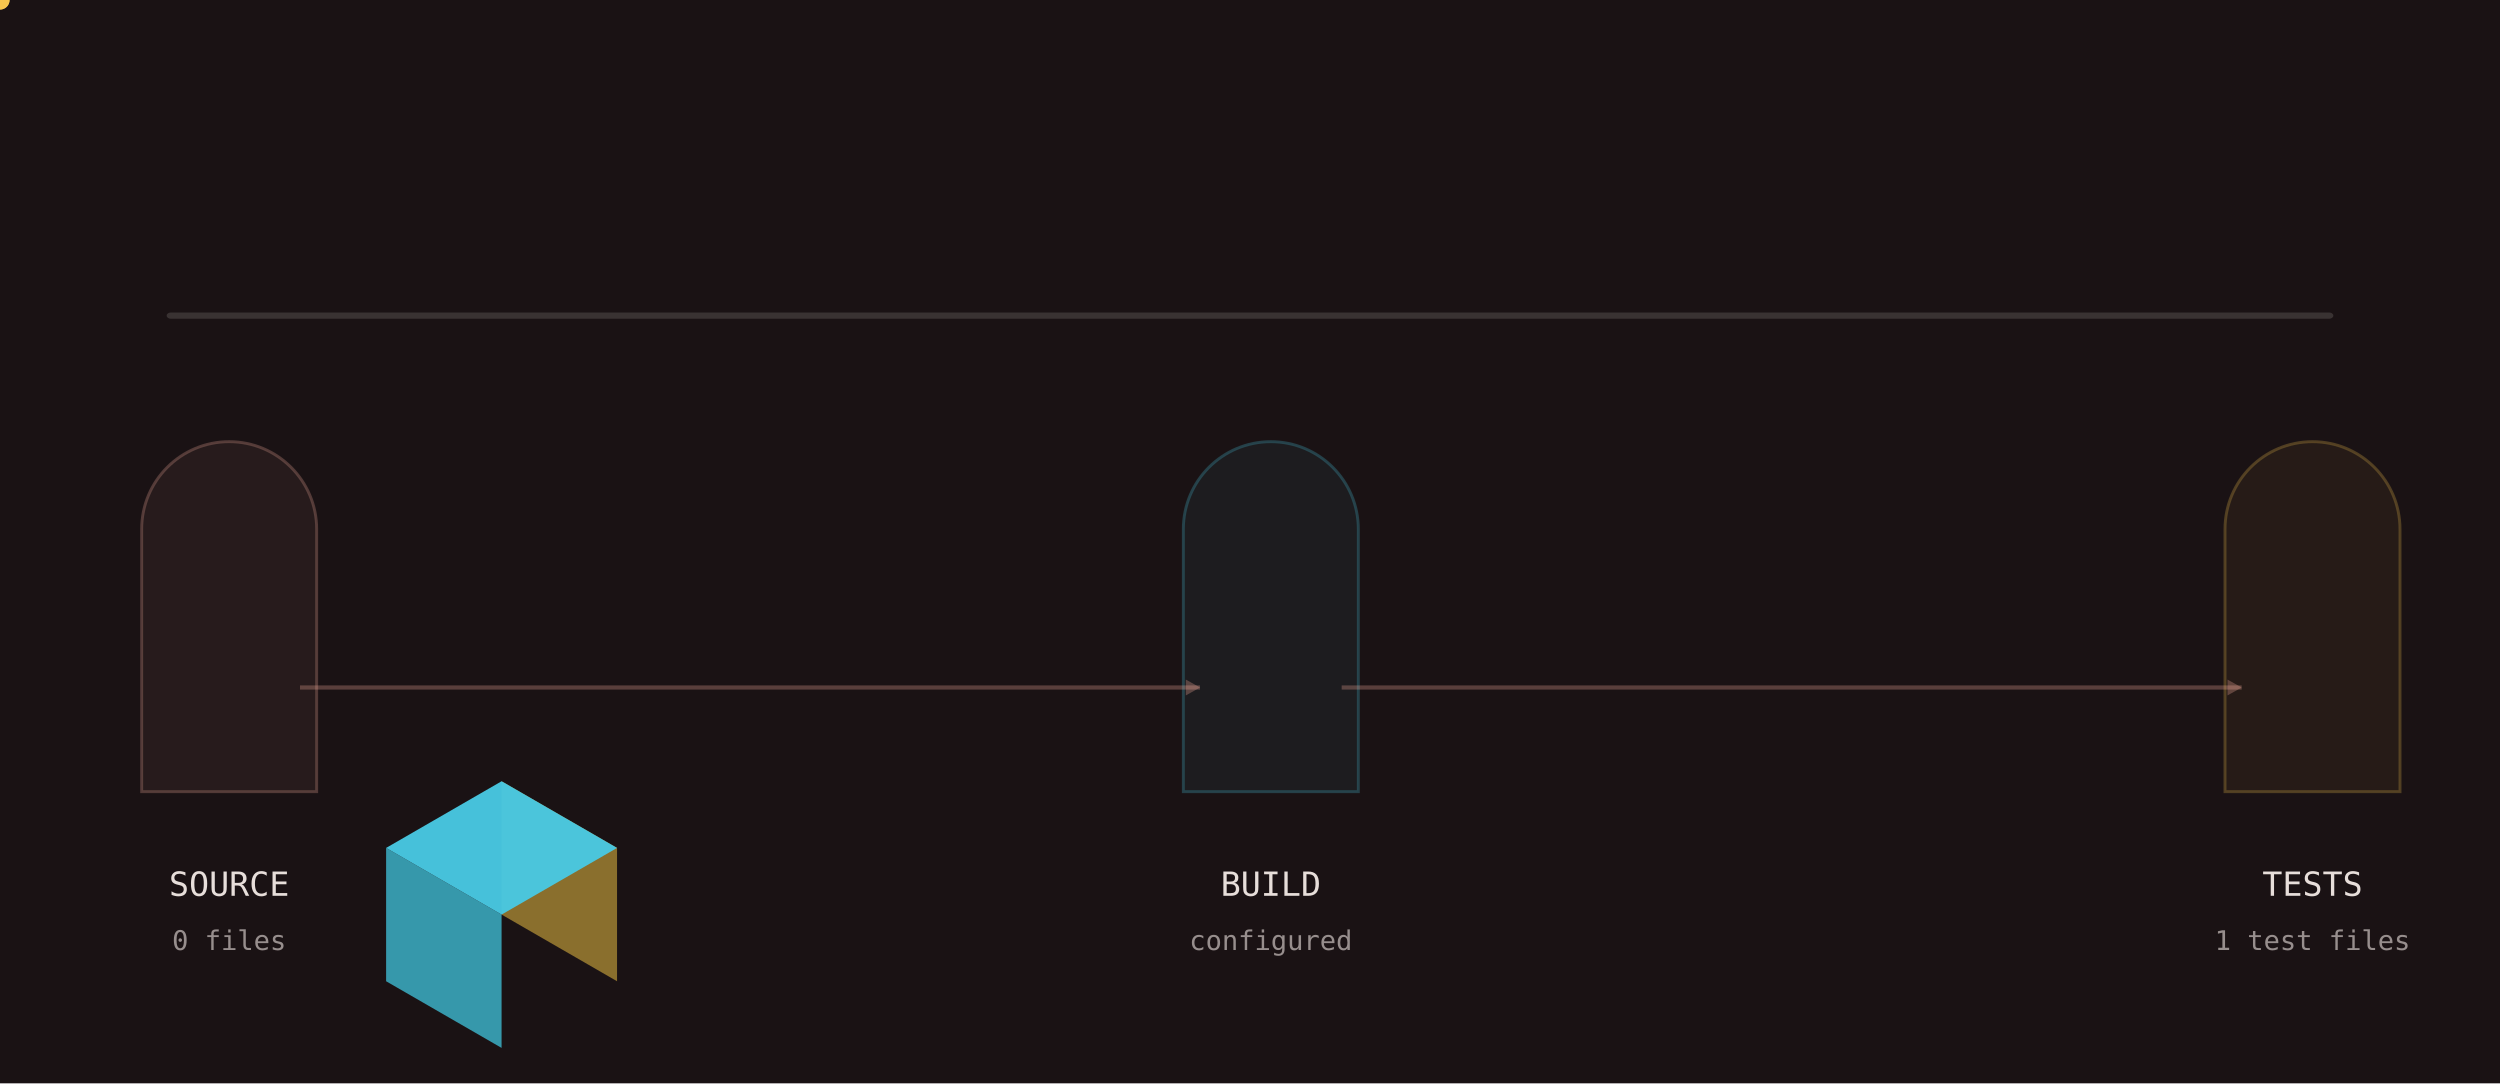
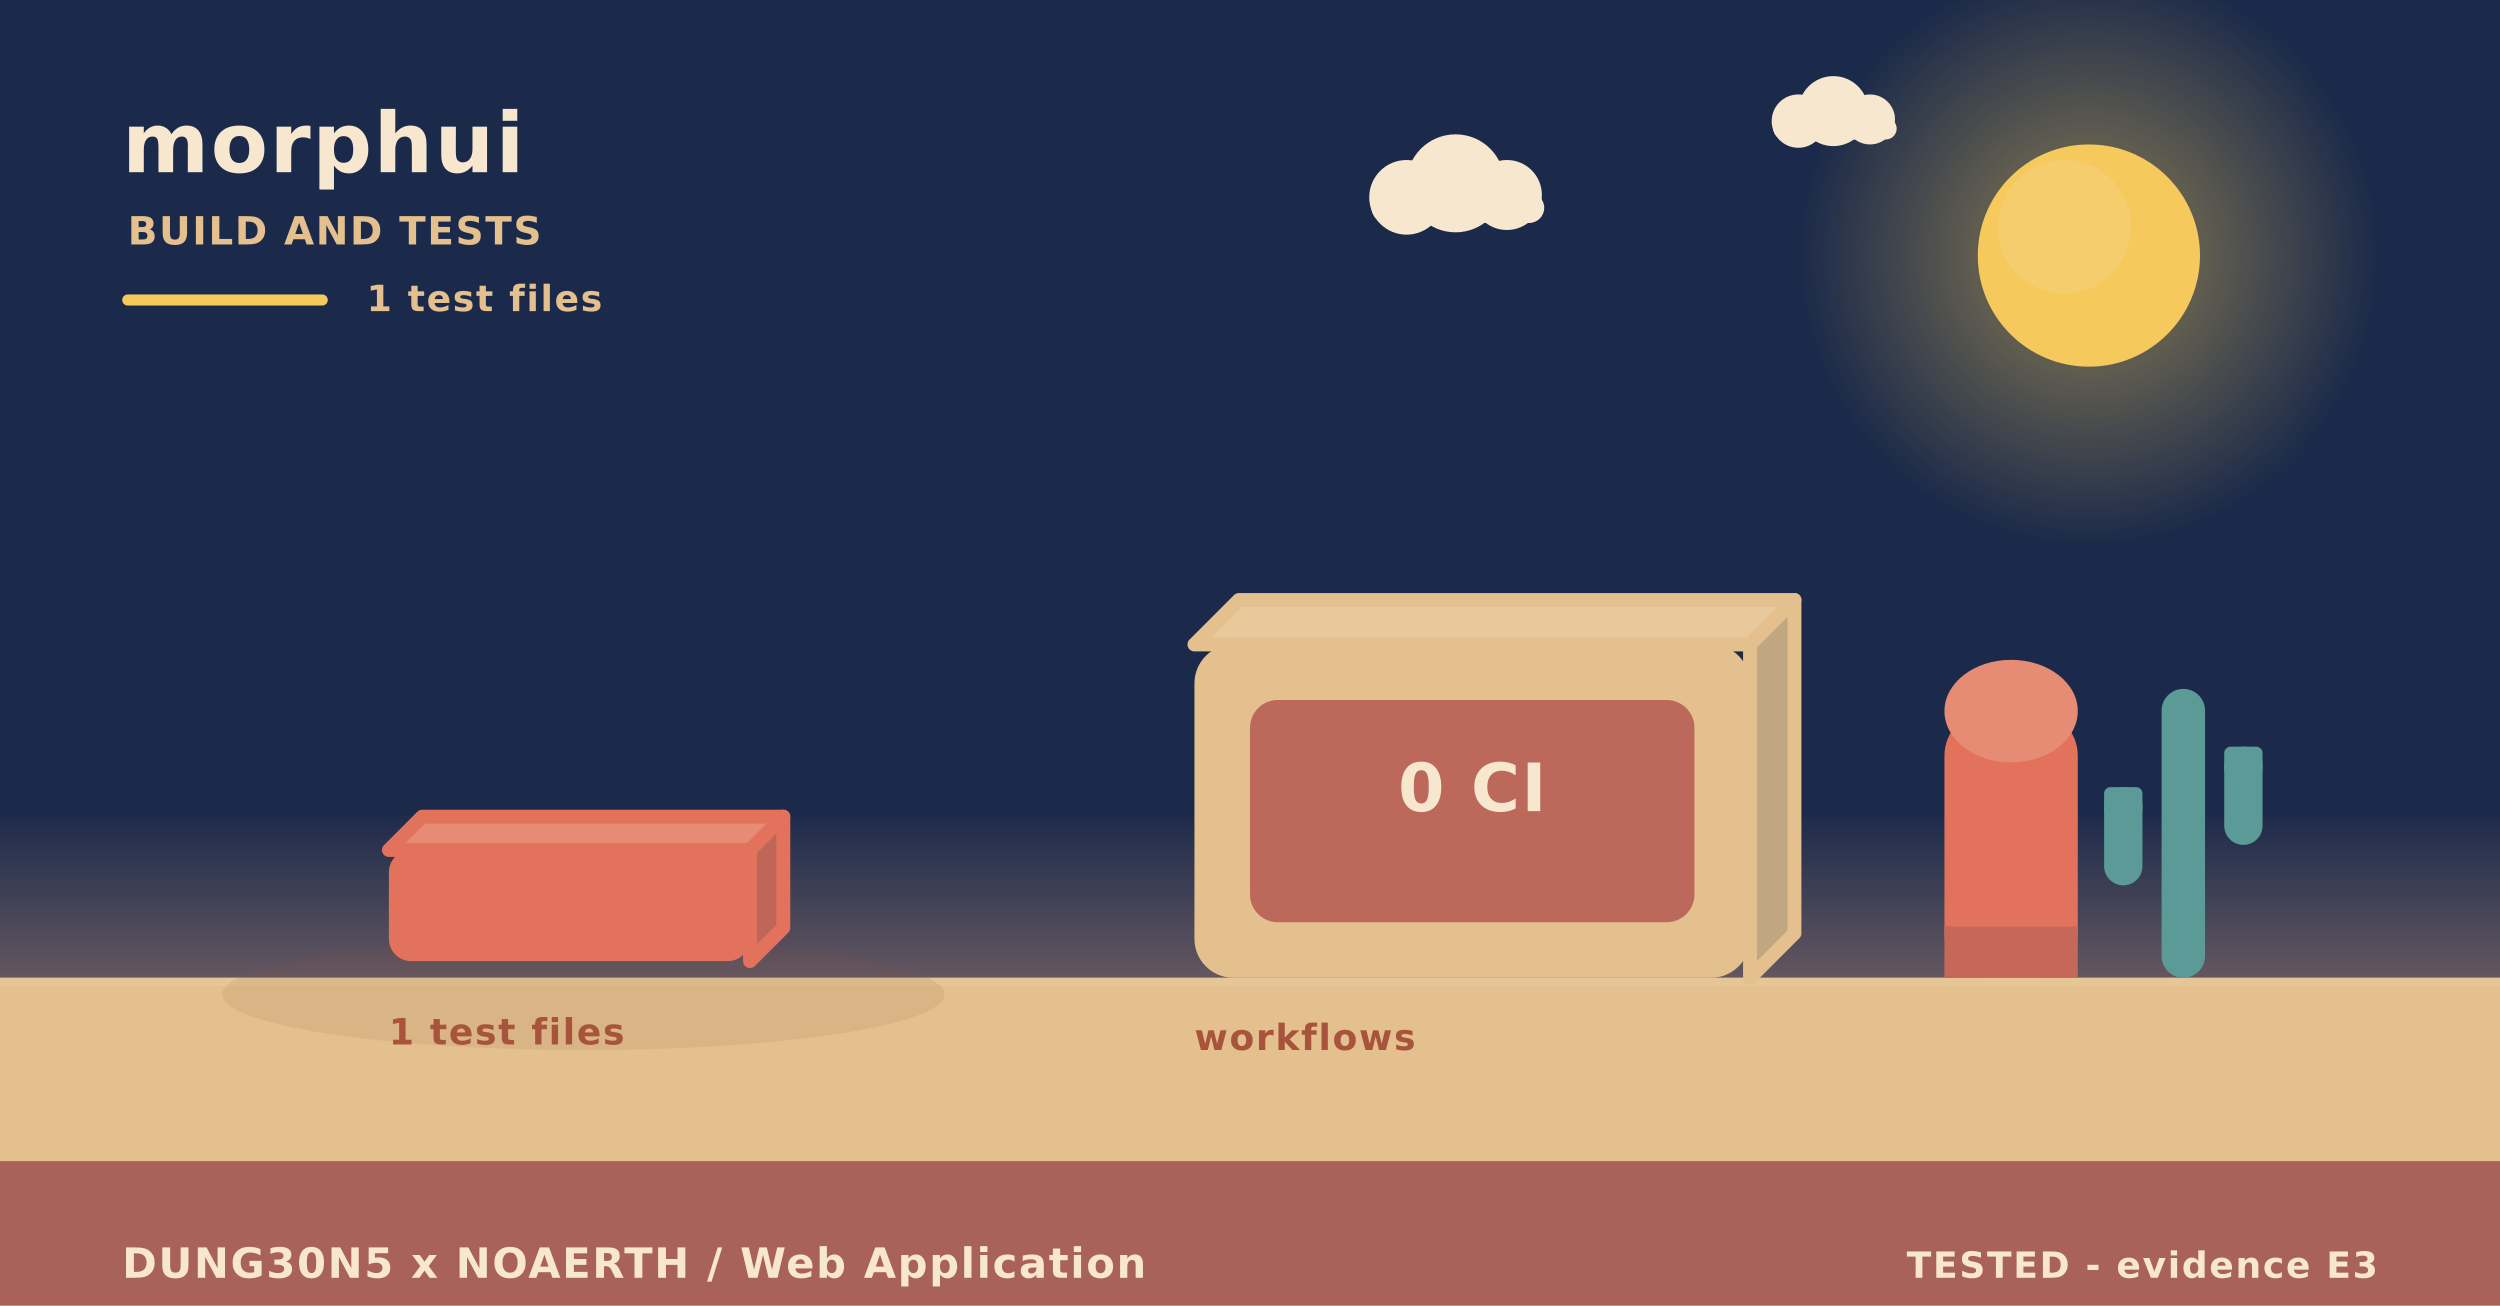
- <svg xmlns="http://www.w3.org/2000/svg" viewBox="0 0 1200 520" width="1200" height="520" role="img" aria-label="morphui build evidence">
-   <rect width="1200" height="520" fill="#1a1214" />
-   <defs>
-     <linearGradient id="gb" x1="0" y1="0" x2="1" y2="1">
-       <stop offset="0%" stop-color="#ffb4a2" />
-       <stop offset="100%" stop-color="#48cae4" />
-     </linearGradient>
-   </defs>
-   <rect x="80.00" y="150.00" width="1040.00" height="3.00" rx="2.00" fill="rgba(253,244,240,0.140)" opacity="1.00" />
-   <path d="M68.00,380.00 L68.00,254.00 A42.00,42.00 0 0 1 152.00,254.00 L152.00,380.00 Z" fill="rgba(255,180,162,0.100)" opacity="0.55" stroke="rgba(255,180,162,0.450)" stroke-width="1.4" />
-   <polygon points="-192.26,189.00 -136.83,221.00 -136.83,157.00 -192.26,125.00" fill="#90732e" opacity="0.95" />
-   <polygon points="-247.68,221.00 -192.26,253.00 -192.26,189.00 -247.68,157.00" fill="#389eb2" opacity="0.95" />
-   <polygon points="-192.26,125.00 -136.83,157.00 -192.26,189.00 -247.68,157.00" fill="#ffb4a2" opacity="0.95" />
-   <text x="110" y="430" font-family="ui-monospace,Menlo,monospace" font-size="16" fill="rgba(253,244,240,0.900)" text-anchor="middle">SOURCE</text>
-   <text x="110" y="456" font-family="ui-monospace,Menlo,monospace" font-size="13" fill="rgba(253,244,240,0.550)" text-anchor="middle">0 files</text>
-   <path d="M568.00,380.00 L568.00,254.00 A42.00,42.00 0 0 1 652.00,254.00 L652.00,380.00 Z" fill="rgba(72,202,228,0.100)" opacity="0.55" stroke="rgba(72,202,228,0.450)" stroke-width="1.4" />
-   <polygon points="240.76,439.00 296.18,471.00 296.18,407.00 240.76,375.00" fill="#90732e" opacity="0.95" />
-   <polygon points="185.33,471.00 240.76,503.00 240.76,439.00 185.33,407.00" fill="#389eb2" opacity="0.95" />
-   <polygon points="240.76,375.00 296.18,407.00 240.76,439.00 185.33,407.00" fill="#48cae4" opacity="0.95" />
-   <text x="610" y="430" font-family="ui-monospace,Menlo,monospace" font-size="16" fill="rgba(253,244,240,0.900)" text-anchor="middle">BUILD</text>
-   <text x="610" y="456" font-family="ui-monospace,Menlo,monospace" font-size="13" fill="rgba(253,244,240,0.550)" text-anchor="middle">configured</text>
-   <line x1="144.00" y1="330.00" x2="576.00" y2="330.00" stroke="rgba(255,180,162,0.500)" stroke-width="2.00" opacity="0.55" />
-   <polygon points="576.00,330.00 569.20,326.20 569.20,333.80" fill="rgba(255,180,162,0.500)" opacity="0.55" />
-   <g opacity="0.9">
-     <circle cx="0.00" cy="0.00" r="4.60" fill="#f9c74f" opacity="1.00" />
-     <animateTransform attributeName="transform" type="translate" values="144.00,330.00 576.00,330.00" dur="5.533s" begin="0.0s" repeatCount="indefinite" />
-     <animateTransform attributeName="transform" type="translate" values="576.00,330.00 144.00,330.00" dur="5.533s" begin="2.767s" repeatCount="indefinite" />
+ <svg xmlns="http://www.w3.org/2000/svg" width="900" height="470" viewBox="0 0 900 470" role="img" aria-label="morphui - how it is verified">
+   <linearGradient id="skyb" x1="0" y1="0" x2="0" y2="1">
+     <stop offset="0" stop-color="#1b2a4a" />
+     <stop offset="0.62" stop-color="#1b2a4a" />
+     <stop offset="1" stop-color="#f3ad8a" />
+   </linearGradient>
+   <rect width="900" height="470" fill="url(#skyb)" />
+   <radialGradient id="sunb">
+     <stop offset="0.35" stop-color="#f5c95c" stop-opacity="0.34" />
+     <stop offset="1" stop-color="#f5c95c" stop-opacity="0" />
+   </radialGradient>
+   <circle cx="752" cy="92" r="104" fill="url(#sunb)" />
+   <circle cx="752" cy="92" r="40" fill="#f5c95c" />
+   <circle cx="743.2" cy="81.6" r="24" fill="#f5d27e" opacity="0.5" />
+   <g>
+     <circle cx="524" cy="66" r="17.64" fill="#f6e7ce" />
+     <circle cx="506.36" cy="71.04" r="13.44" fill="#f6e7ce" />
+     <circle cx="542.48" cy="70.2" r="12.6" fill="#f6e7ce" />
+     <rect x="493.76" y="69.36" width="62.16" height="10.92" rx="5.46" fill="#f6e7ce" />
+     <animateTransform attributeName="transform" type="translate" values="0 0;24 0;0 0" dur="36s" begin="0s" repeatCount="indefinite" />
  </g>
-   <path d="M1068.00,380.00 L1068.00,254.00 A42.00,42.00 0 0 1 1152.00,254.00 L1152.00,380.00 Z" fill="rgba(249,199,79,0.100)" opacity="0.55" stroke="rgba(249,199,79,0.450)" stroke-width="1.4" />
-   <polygon points="673.77,689.00 729.19,721.00 729.19,657.00 673.77,625.00" fill="#90732e" opacity="0.95" />
-   <polygon points="618.34,721.00 673.77,753.00 673.77,689.00 618.34,657.00" fill="#389eb2" opacity="0.95" />
-   <polygon points="673.77,625.00 729.19,657.00 673.77,689.00 618.34,657.00" fill="#f9c74f" opacity="0.95" />
-   <text x="1110" y="430" font-family="ui-monospace,Menlo,monospace" font-size="16" fill="rgba(253,244,240,0.900)" text-anchor="middle">TESTS</text>
-   <text x="1110" y="456" font-family="ui-monospace,Menlo,monospace" font-size="13" fill="rgba(253,244,240,0.550)" text-anchor="middle">1 test files</text>
-   <line x1="644.00" y1="330.00" x2="1076.00" y2="330.00" stroke="rgba(255,180,162,0.500)" stroke-width="2.00" opacity="0.55" />
-   <polygon points="1076.00,330.00 1069.20,326.20 1069.20,333.80" fill="rgba(255,180,162,0.500)" opacity="0.55" />
-   <g opacity="0.9">
-     <circle cx="0.00" cy="0.00" r="4.60" fill="#f9c74f" opacity="1.00" />
-     <animateTransform attributeName="transform" type="translate" values="644.00,330.00 1076.00,330.00" dur="5.533s" begin="0.4s" repeatCount="indefinite" />
-     <animateTransform attributeName="transform" type="translate" values="1076.00,330.00 644.00,330.00" dur="5.533s" begin="3.167s" repeatCount="indefinite" />
+   <g>
+     <circle cx="660" cy="40" r="12.6" fill="#f6e7ce" />
+     <circle cx="647.4" cy="43.6" r="9.6" fill="#f6e7ce" />
+     <circle cx="673.2" cy="43" r="9" fill="#f6e7ce" />
+     <rect x="638.4" y="42.4" width="44.4" height="7.8" rx="3.9" fill="#f6e7ce" />
+     <animateTransform attributeName="transform" type="translate" values="0 0;-18 0;0 0" dur="46s" begin="3s" repeatCount="indefinite" />
  </g>
+   <rect x="0" y="352" width="900" height="118" fill="#e3c08d" />
+   <rect x="0" y="352" width="900" height="3" fill="#e6c596" />
+   <text x="44" y="62" font-family="Verdana,DejaVu Sans,sans-serif" font-size="30" font-weight="700" letter-spacing="0.6" fill="#f6e7ce" text-anchor="start">morphui</text>
+   <text x="46" y="88" font-family="Verdana,DejaVu Sans,sans-serif" font-size="14" font-weight="700" letter-spacing="0.6" fill="#e3c08d" text-anchor="start">BUILD AND TESTS</text>
+   <rect x="44" y="106" width="74" height="4" rx="2" fill="#f5c95c" />
+   <text x="132" y="112" font-family="Verdana,DejaVu Sans,sans-serif" font-size="13" font-weight="700" letter-spacing="0.6" fill="#e3c08d" text-anchor="start">1 test files</text>
+   <ellipse cx="210" cy="358" rx="130" ry="20" fill="rgba(138,90,68,0.11)" />
+   <g>
+     <path d="M140,306 L270,306 L282,294 L152,294 Z" fill="#e68c74" stroke="#e2725b" stroke-width="5" stroke-linejoin="round" />
+     <path d="M270,306 L282,294 L282,334 L270,346 Z" fill="#c06658" stroke="#e2725b" stroke-width="5" stroke-linejoin="round" />
+     <rect x="140" y="306" width="130" height="40" rx="8" fill="#e2725b" />
+     <animateTransform attributeName="transform" type="translate" values="0 10;0 0" dur="0.8s" begin="0.5s" fill="freeze" />
+   </g>
+   <text x="140" y="376" font-family="Verdana,DejaVu Sans,sans-serif" font-size="13" font-weight="700" letter-spacing="0.6" fill="#a8543c" text-anchor="start">1 test files</text>
+   <path d="M430,232 L630,232 L646,216 L446,216 Z" fill="#e7c99b" stroke="#e3c08d" stroke-width="5" stroke-linejoin="round" />
+   <path d="M630,232 L646,216 L646,336 L630,352 Z" fill="#c1a682" stroke="#e3c08d" stroke-width="5" stroke-linejoin="round" />
+   <rect x="430" y="232" width="200" height="120" rx="14" fill="#e3c08d" />
+   <rect x="450" y="252" width="160" height="80" rx="10" fill="#ba6458" opacity="0.94" />
+   <text x="530" y="292" font-family="Verdana,DejaVu Sans,sans-serif" font-size="24" font-weight="700" letter-spacing="0.6" fill="#f6e7ce" text-anchor="middle">0 CI</text>
+   <text x="430" y="378" font-family="Verdana,DejaVu Sans,sans-serif" font-size="13" font-weight="700" letter-spacing="0.6" fill="#a8543c" text-anchor="start">workflows</text>
+   <rect x="700" y="256" width="48" height="96" rx="16" fill="#e2725b" />
+   <ellipse cx="724" cy="256" rx="24" ry="18.46" fill="#e68c74" />
+   <rect x="700" y="333.54" width="48" height="18.46" fill="#c66859" />
+   <rect x="778.18" y="248" width="15.64" height="104" rx="7.82" fill="#5b9a97" />
+   <rect x="757.48" y="283.36" width="13.8" height="35.36" rx="6.9" fill="#5b9a97" />
+   <rect x="757.48" y="283.36" width="13.8" height="10.4" rx="2.3" fill="#5b9a97" />
+   <rect x="800.72" y="268.8" width="13.8" height="35.36" rx="6.9" fill="#5b9a97" />
+   <rect x="800.72" y="268.8" width="13.8" height="10.4" rx="2.3" fill="#5b9a97" />
+   <rect x="0" y="418" width="900" height="52" rx="0" fill="#a65c56" opacity="0.94" />
+   <text x="44" y="460" font-family="Verdana,DejaVu Sans,sans-serif" font-size="15" font-weight="700" letter-spacing="0.6" fill="#f6e7ce" text-anchor="start">DUNG30N5 x NOAERTH  /  Web Application</text>
+   <text x="856" y="460" font-family="Verdana,DejaVu Sans,sans-serif" font-size="13" font-weight="700" letter-spacing="0.6" fill="#f6e7ce" text-anchor="end">TESTED  -  evidence E3</text>
</svg>
